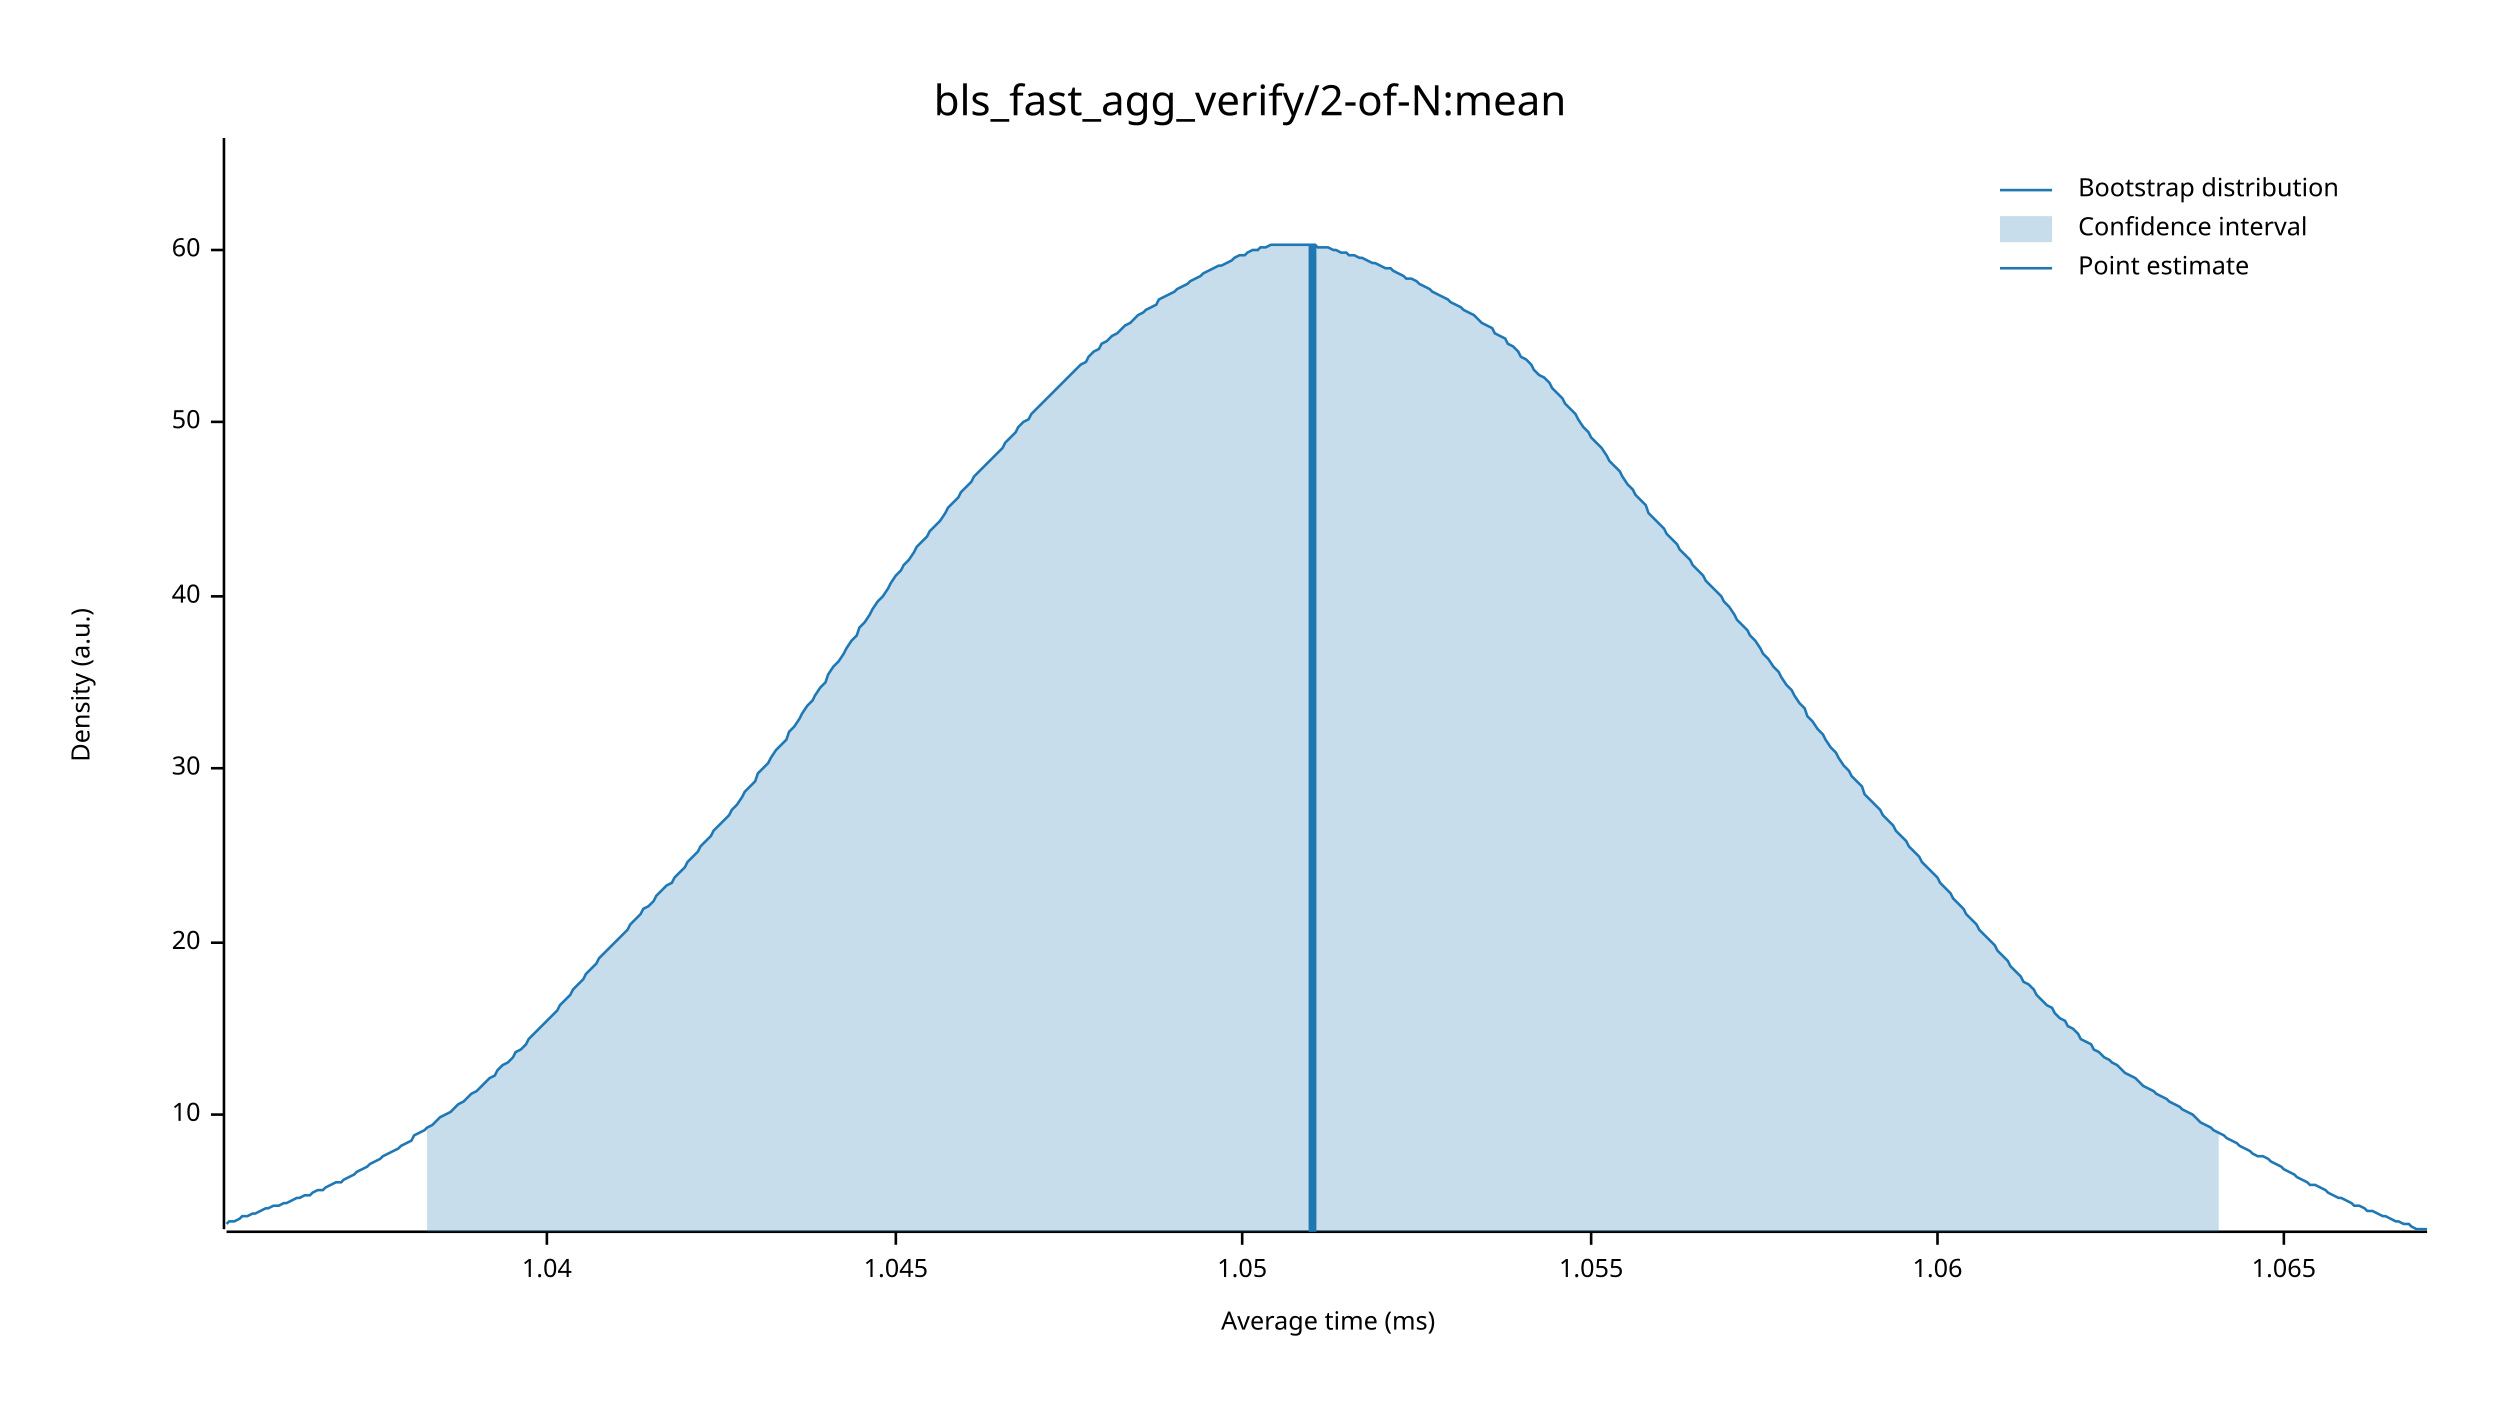
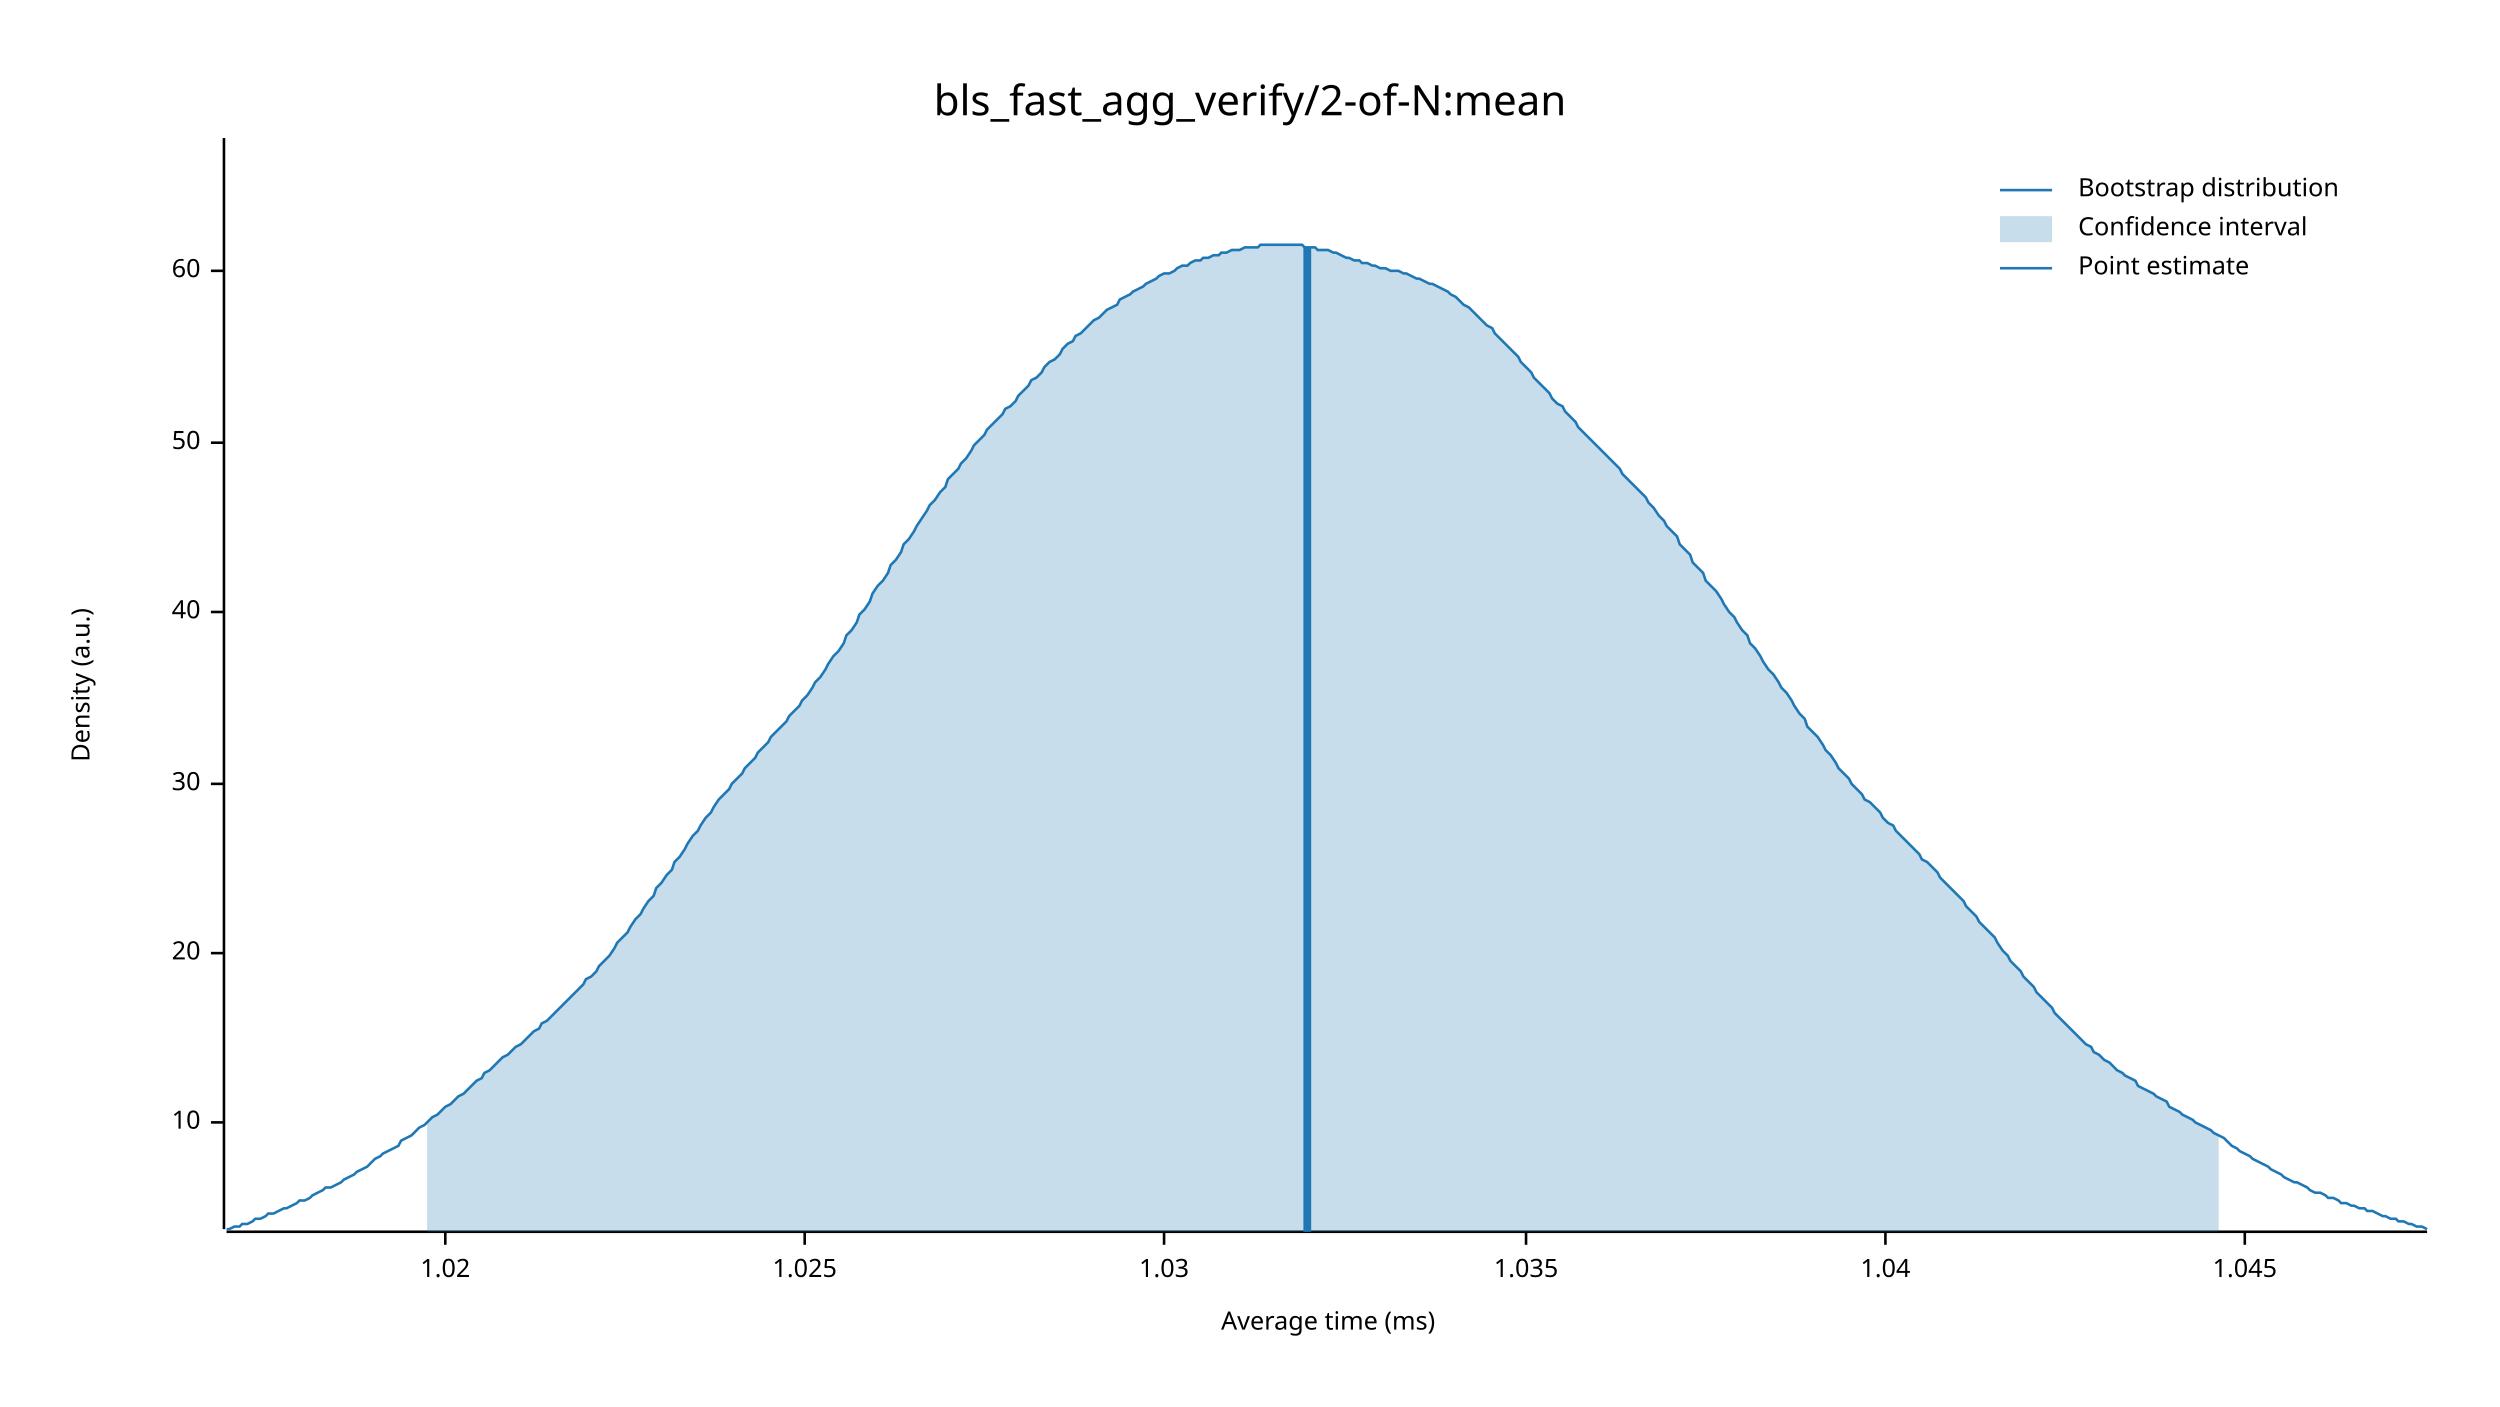
<svg xmlns="http://www.w3.org/2000/svg" width="960" height="540" viewBox="0 0 960 540">
  <text x="480" y="32" dy="0.76em" text-anchor="middle" font-family="sans-serif" font-size="16.129" opacity="1" fill="#000000">
bls_fast_agg_verify/2-of-N:mean
</text>
  <text x="27" y="263" dy="0.76em" text-anchor="middle" font-family="sans-serif" font-size="9.677" opacity="1" fill="#000000" transform="rotate(270, 27, 263)">
Density (a.u.)
</text>
  <text x="510" y="513" dy="-0.5ex" text-anchor="middle" font-family="sans-serif" font-size="9.677" opacity="1" fill="#000000">
Average time (ms)
</text>
  <polyline fill="none" opacity="1" stroke="#000000" stroke-width="1" points="86,53 86,472 " />
-   <text x="77" y="428" dy="0.5ex" text-anchor="end" font-family="sans-serif" font-size="9.677" opacity="1" fill="#000000">
+   <text x="77" y="431" dy="0.5ex" text-anchor="end" font-family="sans-serif" font-size="9.677" opacity="1" fill="#000000">
10
</text>
-   <polyline fill="none" opacity="1" stroke="#000000" stroke-width="1" points="81,428 86,428 " />
-   <text x="77" y="362" dy="0.5ex" text-anchor="end" font-family="sans-serif" font-size="9.677" opacity="1" fill="#000000">
+   <polyline fill="none" opacity="1" stroke="#000000" stroke-width="1" points="81,431 86,431 " />
+   <text x="77" y="366" dy="0.5ex" text-anchor="end" font-family="sans-serif" font-size="9.677" opacity="1" fill="#000000">
20
</text>
-   <polyline fill="none" opacity="1" stroke="#000000" stroke-width="1" points="81,362 86,362 " />
-   <text x="77" y="295" dy="0.5ex" text-anchor="end" font-family="sans-serif" font-size="9.677" opacity="1" fill="#000000">
+   <polyline fill="none" opacity="1" stroke="#000000" stroke-width="1" points="81,366 86,366 " />
+   <text x="77" y="301" dy="0.5ex" text-anchor="end" font-family="sans-serif" font-size="9.677" opacity="1" fill="#000000">
30
</text>
-   <polyline fill="none" opacity="1" stroke="#000000" stroke-width="1" points="81,295 86,295 " />
-   <text x="77" y="229" dy="0.5ex" text-anchor="end" font-family="sans-serif" font-size="9.677" opacity="1" fill="#000000">
+   <polyline fill="none" opacity="1" stroke="#000000" stroke-width="1" points="81,301 86,301 " />
+   <text x="77" y="235" dy="0.5ex" text-anchor="end" font-family="sans-serif" font-size="9.677" opacity="1" fill="#000000">
40
</text>
-   <polyline fill="none" opacity="1" stroke="#000000" stroke-width="1" points="81,229 86,229 " />
-   <text x="77" y="162" dy="0.5ex" text-anchor="end" font-family="sans-serif" font-size="9.677" opacity="1" fill="#000000">
+   <polyline fill="none" opacity="1" stroke="#000000" stroke-width="1" points="81,235 86,235 " />
+   <text x="77" y="170" dy="0.5ex" text-anchor="end" font-family="sans-serif" font-size="9.677" opacity="1" fill="#000000">
50
</text>
-   <polyline fill="none" opacity="1" stroke="#000000" stroke-width="1" points="81,162 86,162 " />
-   <text x="77" y="96" dy="0.5ex" text-anchor="end" font-family="sans-serif" font-size="9.677" opacity="1" fill="#000000">
+   <polyline fill="none" opacity="1" stroke="#000000" stroke-width="1" points="81,170 86,170 " />
+   <text x="77" y="104" dy="0.5ex" text-anchor="end" font-family="sans-serif" font-size="9.677" opacity="1" fill="#000000">
60
</text>
-   <polyline fill="none" opacity="1" stroke="#000000" stroke-width="1" points="81,96 86,96 " />
+   <polyline fill="none" opacity="1" stroke="#000000" stroke-width="1" points="81,104 86,104 " />
  <polyline fill="none" opacity="1" stroke="#000000" stroke-width="1" points="87,473 932,473 " />
-   <text x="210" y="483" dy="0.76em" text-anchor="middle" font-family="sans-serif" font-size="9.677" opacity="1" fill="#000000">
+   <text x="171" y="483" dy="0.76em" text-anchor="middle" font-family="sans-serif" font-size="9.677" opacity="1" fill="#000000">
+ 1.02
+ </text>
+   <polyline fill="none" opacity="1" stroke="#000000" stroke-width="1" points="171,473 171,478 " />
+   <text x="309" y="483" dy="0.76em" text-anchor="middle" font-family="sans-serif" font-size="9.677" opacity="1" fill="#000000">
+ 1.025
+ </text>
+   <polyline fill="none" opacity="1" stroke="#000000" stroke-width="1" points="309,473 309,478 " />
+   <text x="447" y="483" dy="0.76em" text-anchor="middle" font-family="sans-serif" font-size="9.677" opacity="1" fill="#000000">
+ 1.03
+ </text>
+   <polyline fill="none" opacity="1" stroke="#000000" stroke-width="1" points="447,473 447,478 " />
+   <text x="586" y="483" dy="0.76em" text-anchor="middle" font-family="sans-serif" font-size="9.677" opacity="1" fill="#000000">
+ 1.035
+ </text>
+   <polyline fill="none" opacity="1" stroke="#000000" stroke-width="1" points="586,473 586,478 " />
+   <text x="724" y="483" dy="0.76em" text-anchor="middle" font-family="sans-serif" font-size="9.677" opacity="1" fill="#000000">
1.04
</text>
-   <polyline fill="none" opacity="1" stroke="#000000" stroke-width="1" points="210,473 210,478 " />
-   <text x="344" y="483" dy="0.76em" text-anchor="middle" font-family="sans-serif" font-size="9.677" opacity="1" fill="#000000">
+   <polyline fill="none" opacity="1" stroke="#000000" stroke-width="1" points="724,473 724,478 " />
+   <text x="862" y="483" dy="0.76em" text-anchor="middle" font-family="sans-serif" font-size="9.677" opacity="1" fill="#000000">
1.045
</text>
-   <polyline fill="none" opacity="1" stroke="#000000" stroke-width="1" points="344,473 344,478 " />
-   <text x="477" y="483" dy="0.76em" text-anchor="middle" font-family="sans-serif" font-size="9.677" opacity="1" fill="#000000">
- 1.05
- </text>
-   <polyline fill="none" opacity="1" stroke="#000000" stroke-width="1" points="477,473 477,478 " />
-   <text x="611" y="483" dy="0.76em" text-anchor="middle" font-family="sans-serif" font-size="9.677" opacity="1" fill="#000000">
- 1.055
- </text>
-   <polyline fill="none" opacity="1" stroke="#000000" stroke-width="1" points="611,473 611,478 " />
-   <text x="744" y="483" dy="0.76em" text-anchor="middle" font-family="sans-serif" font-size="9.677" opacity="1" fill="#000000">
- 1.06
- </text>
-   <polyline fill="none" opacity="1" stroke="#000000" stroke-width="1" points="744,473 744,478 " />
-   <text x="877" y="483" dy="0.76em" text-anchor="middle" font-family="sans-serif" font-size="9.677" opacity="1" fill="#000000">
- 1.065
- </text>
-   <polyline fill="none" opacity="1" stroke="#000000" stroke-width="1" points="877,473 877,478 " />
-   <polyline fill="none" opacity="1" stroke="#1F78B4" stroke-width="1" points="87,470 88,469 90,469 92,468 93,467 95,467 97,466 98,466 100,465 102,464 103,464 105,463 107,463 109,462 110,462 112,461 114,460 115,460 117,459 119,459 120,458 122,457 124,457 125,456 127,455 129,454 131,454 132,453 134,452 136,451 137,450 139,449 141,448 142,447 144,446 146,445 147,444 149,443 151,442 153,441 154,440 156,439 158,438 159,436 161,435 163,434 164,433 166,432 168,430 169,429 171,428 173,427 175,425 176,424 178,423 180,421 181,420 183,419 185,417 186,416 188,414 190,413 191,411 193,409 195,408 197,406 198,404 200,403 202,401 203,399 205,397 207,395 208,394 210,392 212,390 214,388 215,386 217,384 219,382 220,380 222,378 224,376 225,374 227,372 229,370 230,368 232,366 234,364 236,362 237,361 239,359 241,357 242,355 244,353 246,351 247,349 249,348 251,346 252,344 254,342 256,340 258,339 259,337 261,335 263,333 264,331 266,329 268,327 269,325 271,323 273,321 274,319 276,317 278,315 280,313 281,311 283,309 285,306 286,304 288,302 290,300 291,297 293,295 295,293 296,291 298,288 300,286 302,284 303,281 305,279 307,276 308,274 310,271 312,269 313,267 315,264 317,262 318,259 320,256 322,254 324,251 325,249 327,246 329,244 330,241 332,239 334,236 335,234 337,231 339,229 341,226 342,224 344,221 346,219 347,217 349,215 351,212 352,210 354,208 356,206 357,204 359,202 361,200 363,197 364,195 366,193 368,191 369,189 371,187 373,185 374,183 376,181 378,179 379,178 381,176 383,174 385,172 386,170 388,168 390,166 391,164 393,162 395,161 396,159 398,157 400,155 401,154 403,152 405,150 407,148 408,147 410,145 412,143 413,142 415,140 417,139 418,137 420,135 422,134 423,132 425,131 427,129 429,128 430,127 432,125 434,124 435,123 437,121 439,120 440,119 442,118 444,117 445,115 447,114 449,113 451,112 452,111 454,110 456,109 457,108 459,107 461,106 462,105 464,104 466,103 468,102 469,102 471,101 473,100 474,99 476,98 478,98 479,97 481,96 483,96 484,95 486,95 488,94 490,94 491,94 493,94 495,94 496,94 498,94 500,94 501,94 503,94 505,94 506,95 508,95 510,95 512,96 513,96 515,97 517,97 518,98 520,98 522,99 523,99 525,100 527,101 528,101 530,102 532,103 534,103 535,104 537,105 539,106 540,107 542,107 544,108 545,109 547,110 549,111 550,112 552,113 554,114 556,115 557,116 559,117 561,118 562,119 564,120 566,121 567,122 569,124 571,125 573,126 574,128 576,129 578,130 579,132 581,133 583,135 584,137 586,138 588,140 589,142 591,144 593,145 595,147 596,149 598,151 600,153 601,155 603,157 605,159 606,161 608,164 610,166 611,168 613,170 615,172 617,175 618,177 620,179 622,181 623,183 625,186 627,188 628,190 630,192 632,194 633,197 635,199 637,201 639,203 640,205 642,207 644,209 645,211 647,213 649,215 650,217 652,219 654,221 655,223 657,225 659,227 661,229 662,231 664,233 666,236 667,238 669,240 671,242 672,244 674,246 676,249 677,251 679,253 681,256 683,258 684,260 686,263 688,265 689,267 691,270 693,272 694,275 696,277 698,280 700,282 701,284 703,287 705,289 706,291 708,294 710,296 711,298 713,300 715,302 716,305 718,307 720,309 722,311 723,313 725,315 727,317 728,319 730,321 732,323 733,325 735,327 737,329 738,331 740,333 742,335 744,337 745,339 747,341 749,343 750,345 752,347 754,349 755,351 757,353 759,355 760,357 762,359 764,361 766,363 767,365 769,367 771,369 772,371 774,373 776,375 777,377 779,378 781,380 782,382 784,384 786,386 788,387 789,389 791,391 793,392 794,394 796,395 798,397 799,399 801,400 803,401 804,403 806,404 808,406 810,407 811,408 813,409 815,411 816,412 818,413 820,414 821,415 823,417 825,418 827,419 828,420 830,421 832,422 833,423 835,424 837,425 838,426 840,427 842,428 843,429 845,431 847,432 849,433 850,434 852,435 854,436 855,437 857,438 859,439 860,440 862,441 864,442 865,443 867,444 869,444 871,445 872,446 874,447 876,448 877,449 879,450 881,451 882,452 884,453 886,454 887,455 889,455 891,456 893,457 894,458 896,459 898,460 899,460 901,461 903,462 904,463 906,463 908,464 909,465 911,465 913,466 915,467 916,467 918,468 920,469 921,469 923,470 925,470 926,471 928,472 930,472 932,472 " />
-   <polygon opacity="0.25" fill="#1F78B4" points="164,433 166,432 168,430 169,429 171,428 173,427 175,425 176,424 178,423 180,421 181,420 183,419 185,417 186,416 188,414 190,413 191,411 193,409 195,408 197,406 198,404 200,403 202,401 203,399 205,397 207,395 208,394 210,392 212,390 214,388 215,386 217,384 219,382 220,380 222,378 224,376 225,374 227,372 229,370 230,368 232,366 234,364 236,362 237,361 239,359 241,357 242,355 244,353 246,351 247,349 249,348 251,346 252,344 254,342 256,340 258,339 259,337 261,335 263,333 264,331 266,329 268,327 269,325 271,323 273,321 274,319 276,317 278,315 280,313 281,311 283,309 285,306 286,304 288,302 290,300 291,297 293,295 295,293 296,291 298,288 300,286 302,284 303,281 305,279 307,276 308,274 310,271 312,269 313,267 315,264 317,262 318,259 320,256 322,254 324,251 325,249 327,246 329,244 330,241 332,239 334,236 335,234 337,231 339,229 341,226 342,224 344,221 346,219 347,217 349,215 351,212 352,210 354,208 356,206 357,204 359,202 361,200 363,197 364,195 366,193 368,191 369,189 371,187 373,185 374,183 376,181 378,179 379,178 381,176 383,174 385,172 386,170 388,168 390,166 391,164 393,162 395,161 396,159 398,157 400,155 401,154 403,152 405,150 407,148 408,147 410,145 412,143 413,142 415,140 417,139 418,137 420,135 422,134 423,132 425,131 427,129 429,128 430,127 432,125 434,124 435,123 437,121 439,120 440,119 442,118 444,117 445,115 447,114 449,113 451,112 452,111 454,110 456,109 457,108 459,107 461,106 462,105 464,104 466,103 468,102 469,102 471,101 473,100 474,99 476,98 478,98 479,97 481,96 483,96 484,95 486,95 488,94 490,94 491,94 493,94 495,94 496,94 498,94 500,94 501,94 503,94 505,94 506,95 508,95 510,95 512,96 513,96 515,97 517,97 518,98 520,98 522,99 523,99 525,100 527,101 528,101 530,102 532,103 534,103 535,104 537,105 539,106 540,107 542,107 544,108 545,109 547,110 549,111 550,112 552,113 554,114 556,115 557,116 559,117 561,118 562,119 564,120 566,121 567,122 569,124 571,125 573,126 574,128 576,129 578,130 579,132 581,133 583,135 584,137 586,138 588,140 589,142 591,144 593,145 595,147 596,149 598,151 600,153 601,155 603,157 605,159 606,161 608,164 610,166 611,168 613,170 615,172 617,175 618,177 620,179 622,181 623,183 625,186 627,188 628,190 630,192 632,194 633,197 635,199 637,201 639,203 640,205 642,207 644,209 645,211 647,213 649,215 650,217 652,219 654,221 655,223 657,225 659,227 661,229 662,231 664,233 666,236 667,238 669,240 671,242 672,244 674,246 676,249 677,251 679,253 681,256 683,258 684,260 686,263 688,265 689,267 691,270 693,272 694,275 696,277 698,280 700,282 701,284 703,287 705,289 706,291 708,294 710,296 711,298 713,300 715,302 716,305 718,307 720,309 722,311 723,313 725,315 727,317 728,319 730,321 732,323 733,325 735,327 737,329 738,331 740,333 742,335 744,337 745,339 747,341 749,343 750,345 752,347 754,349 755,351 757,353 759,355 760,357 762,359 764,361 766,363 767,365 769,367 771,369 772,371 774,373 776,375 777,377 779,378 781,380 782,382 784,384 786,386 788,387 789,389 791,391 793,392 794,394 796,395 798,397 799,399 801,400 803,401 804,403 806,404 808,406 810,407 811,408 813,409 815,411 816,412 818,413 820,414 821,415 823,417 825,418 827,419 828,420 830,421 832,422 833,423 835,424 837,425 838,426 840,427 842,428 843,429 845,431 847,432 849,433 850,434 852,435 852,473 164,473 " />
-   <polyline fill="none" opacity="1" stroke="#1F78B4" stroke-width="3" points="504,473 504,94 " />
+   <polyline fill="none" opacity="1" stroke="#000000" stroke-width="1" points="862,473 862,478 " />
+   <polyline fill="none" opacity="1" stroke="#1F78B4" stroke-width="1" points="87,472 88,472 90,471 92,471 93,470 95,470 97,469 98,468 100,468 102,467 103,466 105,466 107,465 109,464 110,464 112,463 114,462 115,461 117,461 119,460 120,459 122,458 124,457 125,456 127,456 129,455 131,454 132,453 134,452 136,451 137,450 139,449 141,448 142,447 144,445 146,444 147,443 149,442 151,441 153,440 154,438 156,437 158,436 159,435 161,433 163,432 164,431 166,429 168,428 169,427 171,425 173,424 175,422 176,421 178,420 180,418 181,417 183,415 185,414 186,412 188,411 190,409 191,408 193,406 195,405 197,403 198,402 200,401 202,399 203,398 205,396 207,395 208,393 210,392 212,390 214,388 215,387 217,385 219,383 220,382 222,380 224,378 225,376 227,375 229,373 230,371 232,369 234,367 236,364 237,362 239,360 241,358 242,356 244,353 246,351 247,349 249,346 251,344 252,341 254,339 256,336 258,334 259,331 261,329 263,326 264,324 266,321 268,319 269,317 271,314 273,312 274,310 276,307 278,305 280,303 281,301 283,299 285,297 286,295 288,293 290,291 291,289 293,287 295,285 296,283 298,281 300,279 302,277 303,275 305,273 307,271 308,269 310,267 312,264 313,262 315,260 317,257 318,255 320,252 322,250 324,247 325,244 327,242 329,239 330,236 332,234 334,231 335,228 337,225 339,223 341,220 342,217 344,215 346,212 347,209 349,207 351,204 352,202 354,199 356,196 357,194 359,192 361,189 363,187 364,184 366,182 368,180 369,178 371,176 373,173 374,171 376,169 378,167 379,165 381,163 383,161 385,159 386,157 388,156 390,154 391,152 393,150 395,148 396,146 398,145 400,143 401,141 403,139 405,138 407,136 408,134 410,132 412,131 413,129 415,128 417,126 418,125 420,123 422,122 423,121 425,119 427,118 429,117 430,115 432,114 434,113 435,112 437,111 439,110 440,109 442,108 444,107 445,106 447,105 449,105 451,104 452,103 454,102 456,102 457,101 459,100 461,100 462,99 464,99 466,98 468,98 469,97 471,97 473,96 474,96 476,96 478,95 479,95 481,95 483,95 484,94 486,94 488,94 490,94 491,94 493,94 495,94 496,94 498,94 500,94 501,95 503,95 505,95 506,96 508,96 510,96 512,97 513,97 515,98 517,99 518,99 520,100 522,100 523,101 525,101 527,102 528,102 530,103 532,103 534,104 535,104 537,104 539,105 540,105 542,106 544,107 545,107 547,108 549,109 550,109 552,110 554,111 556,112 557,113 559,114 561,116 562,117 564,118 566,120 567,121 569,123 571,125 573,126 574,128 576,130 578,132 579,133 581,135 583,137 584,139 586,141 588,143 589,145 591,147 593,149 595,151 596,153 598,155 600,156 601,158 603,160 605,162 606,164 608,166 610,168 611,169 613,171 615,173 617,175 618,176 620,178 622,180 623,182 625,184 627,186 628,187 630,189 632,191 633,193 635,195 637,198 639,200 640,202 642,204 644,206 645,209 647,211 649,213 650,216 652,218 654,220 655,223 657,225 659,227 661,230 662,232 664,235 666,237 667,239 669,242 671,244 672,247 674,249 676,252 677,254 679,257 681,259 683,262 684,264 686,266 688,269 689,271 691,274 693,276 694,279 696,281 698,283 700,286 701,288 703,290 705,293 706,295 708,297 710,299 711,301 713,303 715,305 716,307 718,308 720,310 722,312 723,314 725,316 727,317 728,319 730,321 732,323 733,324 735,326 737,328 738,330 740,331 742,333 744,335 745,337 747,339 749,341 750,342 752,344 754,346 755,348 757,350 759,352 760,354 762,356 764,358 766,360 767,362 769,365 771,367 772,369 774,371 776,373 777,375 779,377 781,379 782,381 784,383 786,385 788,387 789,389 791,391 793,393 794,394 796,396 798,398 799,399 801,401 803,402 804,404 806,405 808,407 810,408 811,409 813,411 815,412 816,413 818,414 820,415 821,417 823,418 825,419 827,420 828,421 830,422 832,423 833,425 835,426 837,427 838,428 840,429 842,430 843,431 845,432 847,433 849,434 850,435 852,436 854,437 855,438 857,440 859,441 860,442 862,443 864,444 865,445 867,446 869,447 871,448 872,449 874,450 876,451 877,452 879,453 881,454 882,454 884,455 886,456 887,457 889,458 891,458 893,459 894,460 896,460 898,461 899,462 901,462 903,463 904,463 906,464 908,464 909,465 911,465 913,466 915,467 916,467 918,468 920,468 921,469 923,469 925,470 926,470 928,471 930,471 932,472 " />
+   <polygon opacity="0.25" fill="#1F78B4" points="164,431 166,429 168,428 169,427 171,425 173,424 175,422 176,421 178,420 180,418 181,417 183,415 185,414 186,412 188,411 190,409 191,408 193,406 195,405 197,403 198,402 200,401 202,399 203,398 205,396 207,395 208,393 210,392 212,390 214,388 215,387 217,385 219,383 220,382 222,380 224,378 225,376 227,375 229,373 230,371 232,369 234,367 236,364 237,362 239,360 241,358 242,356 244,353 246,351 247,349 249,346 251,344 252,341 254,339 256,336 258,334 259,331 261,329 263,326 264,324 266,321 268,319 269,317 271,314 273,312 274,310 276,307 278,305 280,303 281,301 283,299 285,297 286,295 288,293 290,291 291,289 293,287 295,285 296,283 298,281 300,279 302,277 303,275 305,273 307,271 308,269 310,267 312,264 313,262 315,260 317,257 318,255 320,252 322,250 324,247 325,244 327,242 329,239 330,236 332,234 334,231 335,228 337,225 339,223 341,220 342,217 344,215 346,212 347,209 349,207 351,204 352,202 354,199 356,196 357,194 359,192 361,189 363,187 364,184 366,182 368,180 369,178 371,176 373,173 374,171 376,169 378,167 379,165 381,163 383,161 385,159 386,157 388,156 390,154 391,152 393,150 395,148 396,146 398,145 400,143 401,141 403,139 405,138 407,136 408,134 410,132 412,131 413,129 415,128 417,126 418,125 420,123 422,122 423,121 425,119 427,118 429,117 430,115 432,114 434,113 435,112 437,111 439,110 440,109 442,108 444,107 445,106 447,105 449,105 451,104 452,103 454,102 456,102 457,101 459,100 461,100 462,99 464,99 466,98 468,98 469,97 471,97 473,96 474,96 476,96 478,95 479,95 481,95 483,95 484,94 486,94 488,94 490,94 491,94 493,94 495,94 496,94 498,94 500,94 501,95 503,95 505,95 506,96 508,96 510,96 512,97 513,97 515,98 517,99 518,99 520,100 522,100 523,101 525,101 527,102 528,102 530,103 532,103 534,104 535,104 537,104 539,105 540,105 542,106 544,107 545,107 547,108 549,109 550,109 552,110 554,111 556,112 557,113 559,114 561,116 562,117 564,118 566,120 567,121 569,123 571,125 573,126 574,128 576,130 578,132 579,133 581,135 583,137 584,139 586,141 588,143 589,145 591,147 593,149 595,151 596,153 598,155 600,156 601,158 603,160 605,162 606,164 608,166 610,168 611,169 613,171 615,173 617,175 618,176 620,178 622,180 623,182 625,184 627,186 628,187 630,189 632,191 633,193 635,195 637,198 639,200 640,202 642,204 644,206 645,209 647,211 649,213 650,216 652,218 654,220 655,223 657,225 659,227 661,230 662,232 664,235 666,237 667,239 669,242 671,244 672,247 674,249 676,252 677,254 679,257 681,259 683,262 684,264 686,266 688,269 689,271 691,274 693,276 694,279 696,281 698,283 700,286 701,288 703,290 705,293 706,295 708,297 710,299 711,301 713,303 715,305 716,307 718,308 720,310 722,312 723,314 725,316 727,317 728,319 730,321 732,323 733,324 735,326 737,328 738,330 740,331 742,333 744,335 745,337 747,339 749,341 750,342 752,344 754,346 755,348 757,350 759,352 760,354 762,356 764,358 766,360 767,362 769,365 771,367 772,369 774,371 776,373 777,375 779,377 781,379 782,381 784,383 786,385 788,387 789,389 791,391 793,393 794,394 796,396 798,398 799,399 801,401 803,402 804,404 806,405 808,407 810,408 811,409 813,411 815,412 816,413 818,414 820,415 821,417 823,418 825,419 827,420 828,421 830,422 832,423 833,425 835,426 837,427 838,428 840,429 842,430 843,431 845,432 847,433 849,434 850,435 852,436 852,473 164,473 " />
+   <polyline fill="none" opacity="1" stroke="#1F78B4" stroke-width="3" points="502,473 502,95 " />
  <text x="798" y="68" dy="0.76em" text-anchor="start" font-family="sans-serif" font-size="9.677" opacity="1" fill="#000000">
Bootstrap distribution
</text>
  <text x="798" y="83" dy="0.76em" text-anchor="start" font-family="sans-serif" font-size="9.677" opacity="1" fill="#000000">
Confidence interval
</text>
  <text x="798" y="98" dy="0.76em" text-anchor="start" font-family="sans-serif" font-size="9.677" opacity="1" fill="#000000">
Point estimate
</text>
  <polyline fill="none" opacity="1" stroke="#1F78B4" stroke-width="1" points="768,73 788,73 " />
  <rect x="768" y="83" width="20" height="10" opacity="0.25" fill="#1F78B4" stroke="none" />
  <polyline fill="none" opacity="1" stroke="#1F78B4" stroke-width="1" points="768,103 788,103 " />
</svg>
